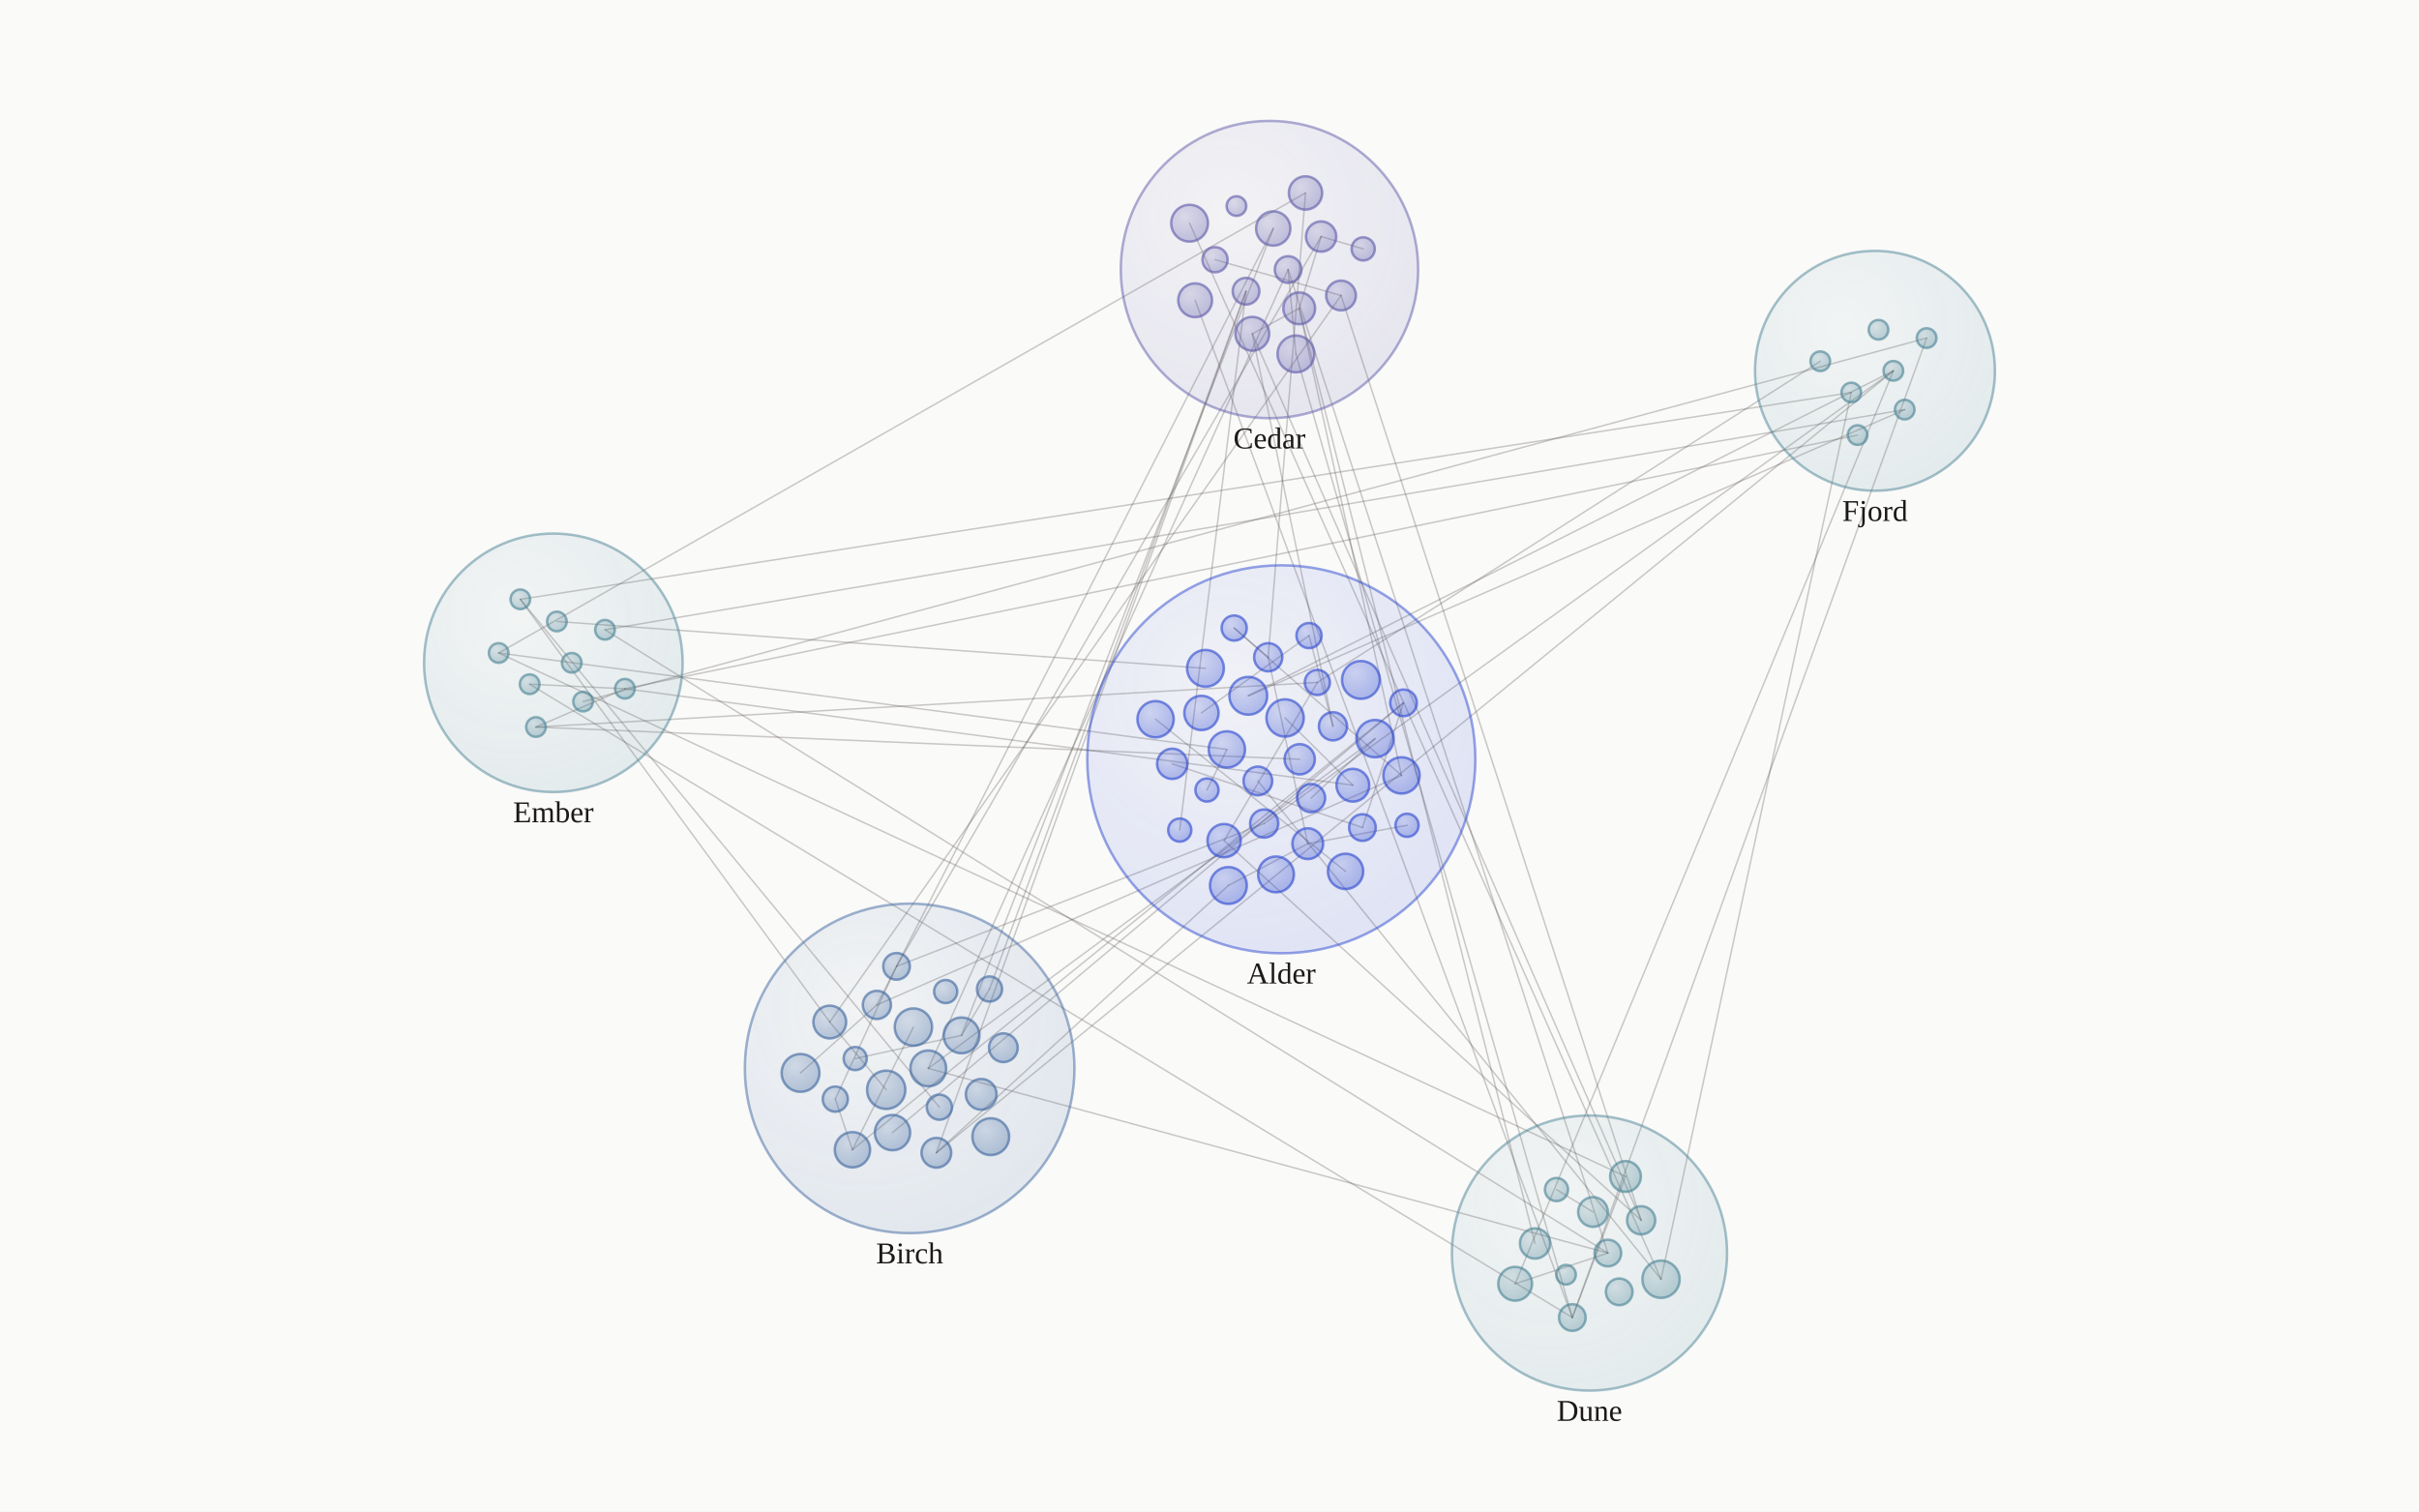
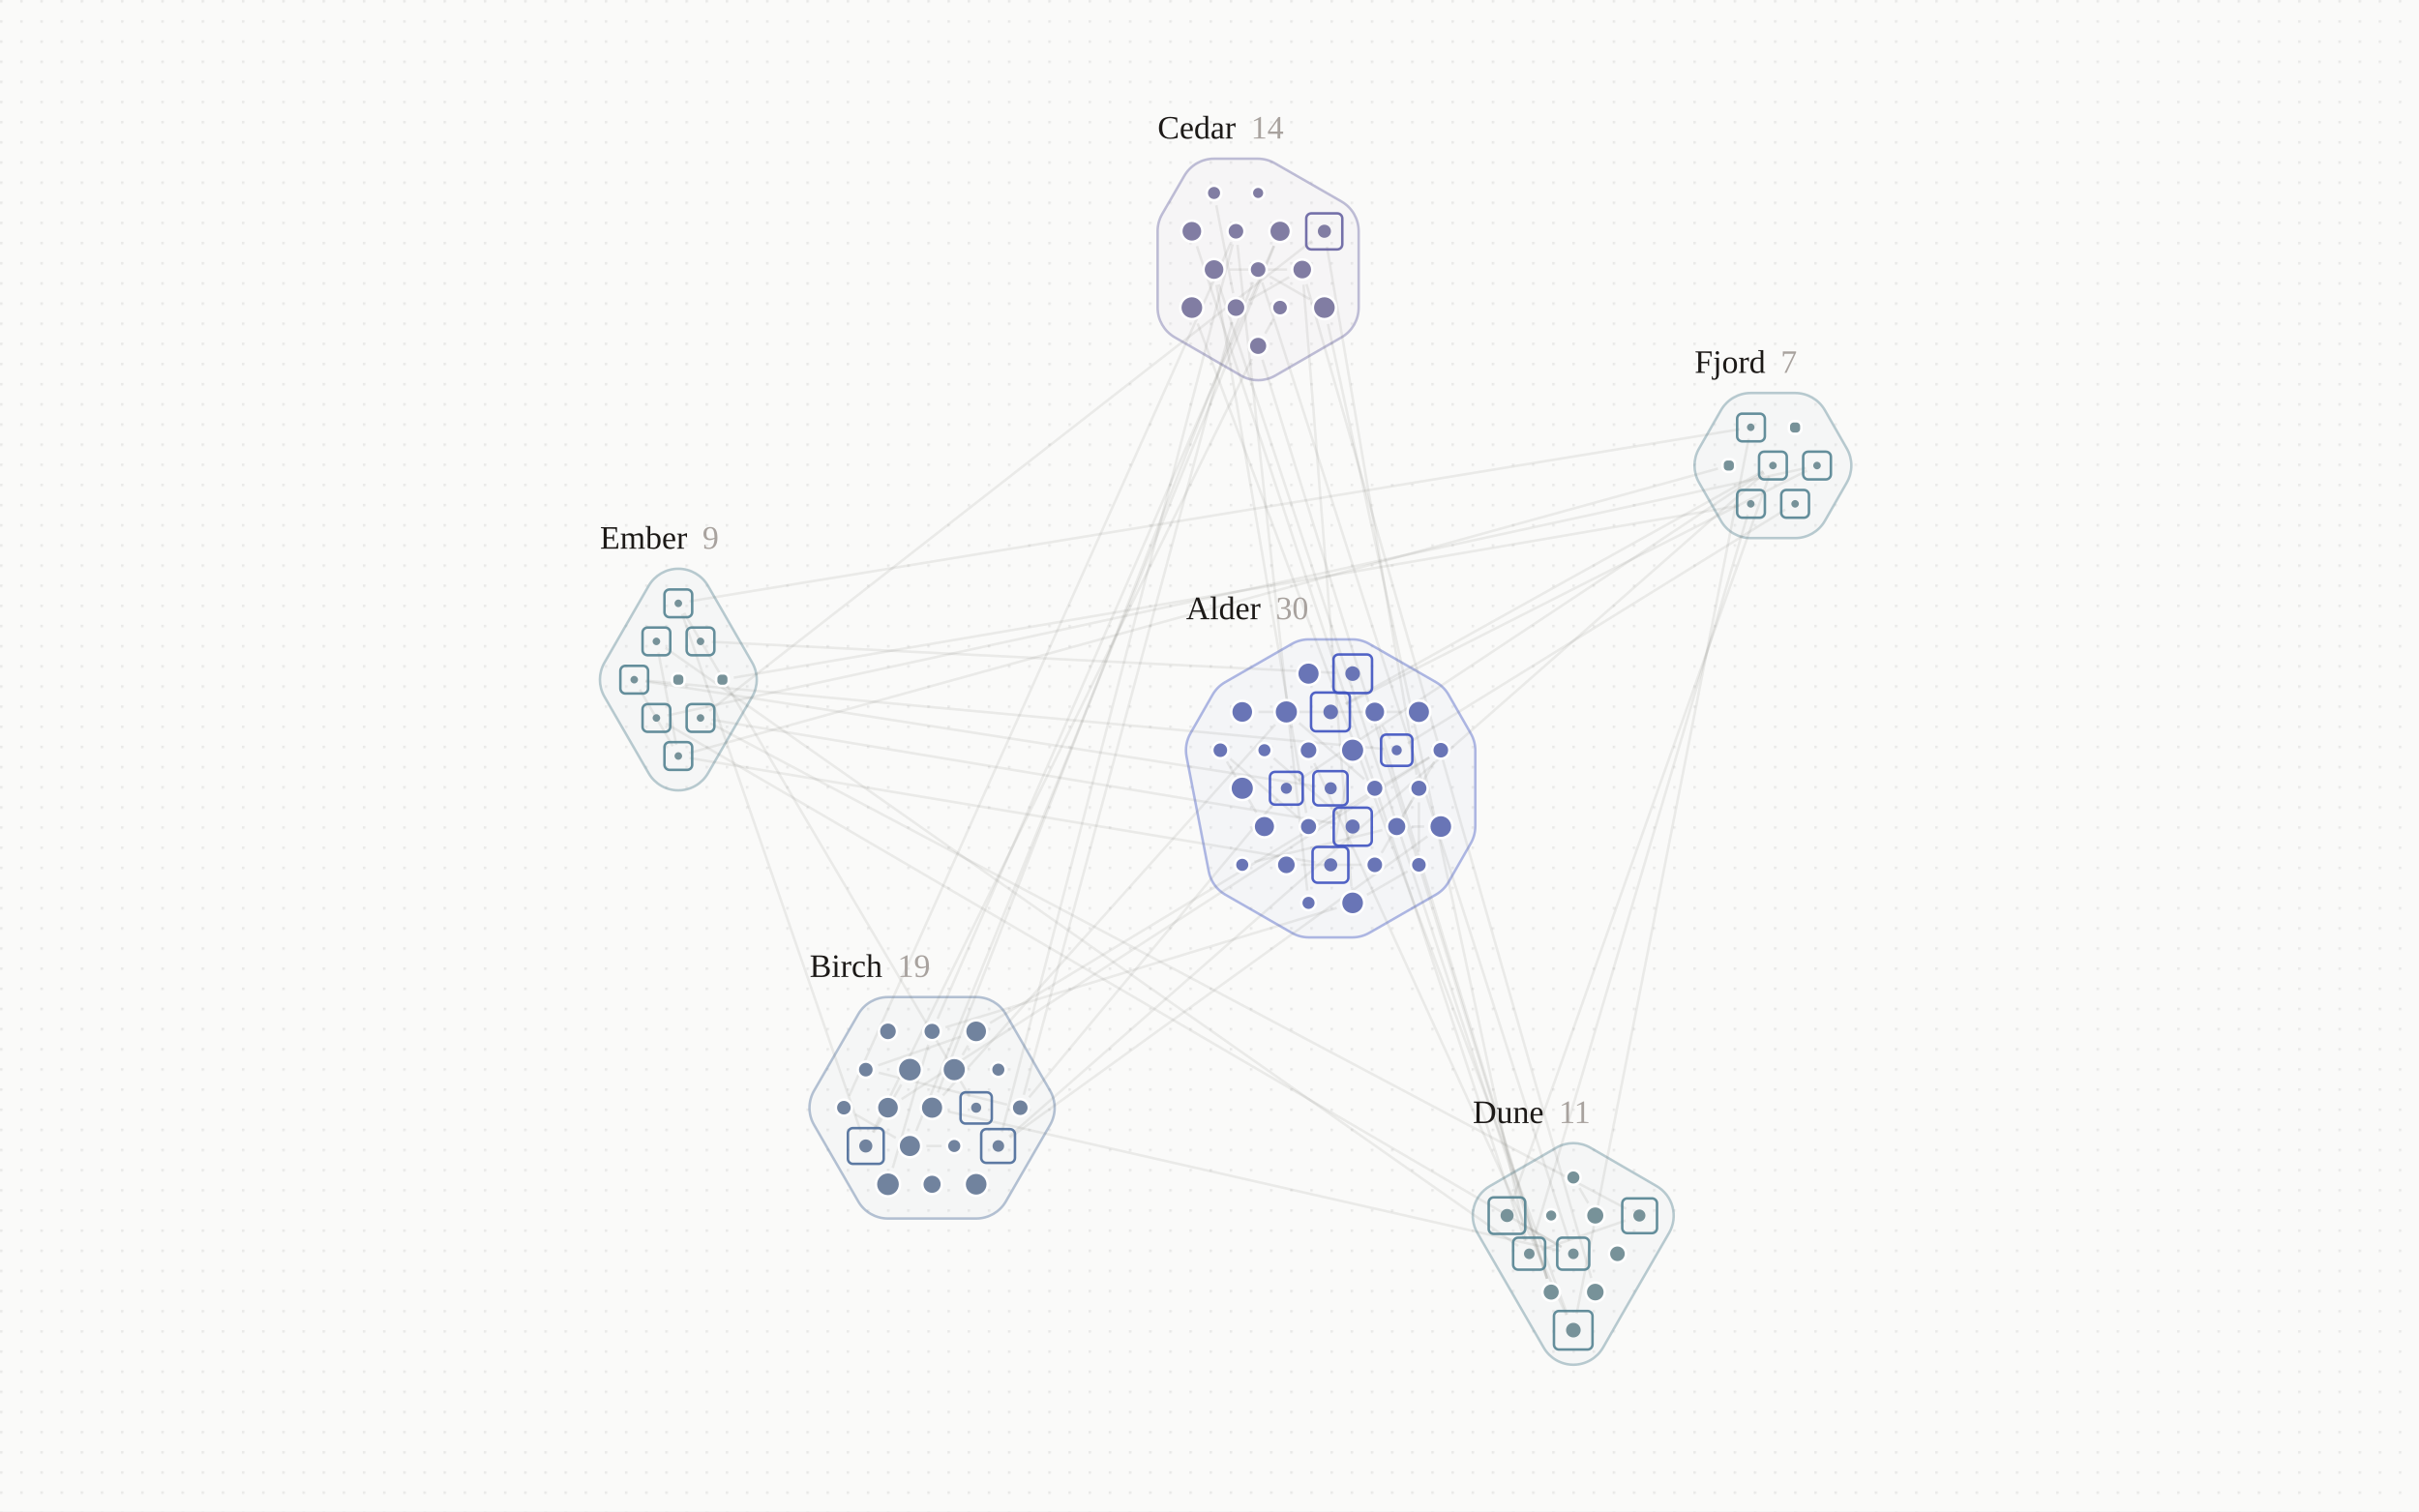
<svg xmlns="http://www.w3.org/2000/svg" width="960" height="600" viewBox="0 0 960 600">
  <defs>
-     <radialGradient id="group-dusk" cx="36%" cy="32%" r="70%">
-       <stop offset="0" stop-color="rgba(96, 92, 170, 0.045)" />
-       <stop offset="1" stop-color="rgba(96, 92, 170, 0.13)" />
-     </radialGradient>
-     <radialGradient id="member-dusk" cx="36%" cy="32%" r="70%">
-       <stop offset="0" stop-color="rgba(96, 92, 170, 0.16)" />
-       <stop offset="1" stop-color="rgba(96, 92, 170, 0.34)" />
-     </radialGradient>
-     <radialGradient id="group-ink" cx="36%" cy="32%" r="70%">
-       <stop offset="0" stop-color="rgba(47, 74, 208, 0.045)" />
-       <stop offset="1" stop-color="rgba(47, 74, 208, 0.13)" />
-     </radialGradient>
-     <radialGradient id="member-ink" cx="36%" cy="32%" r="70%">
-       <stop offset="0" stop-color="rgba(47, 74, 208, 0.16)" />
-       <stop offset="1" stop-color="rgba(47, 74, 208, 0.34)" />
-     </radialGradient>
-     <radialGradient id="group-mist" cx="36%" cy="32%" r="70%">
-       <stop offset="0" stop-color="rgba(76, 132, 150, 0.045)" />
-       <stop offset="1" stop-color="rgba(76, 132, 150, 0.13)" />
-     </radialGradient>
-     <radialGradient id="member-mist" cx="36%" cy="32%" r="70%">
-       <stop offset="0" stop-color="rgba(76, 132, 150, 0.16)" />
-       <stop offset="1" stop-color="rgba(76, 132, 150, 0.34)" />
-     </radialGradient>
-     <radialGradient id="group-steel" cx="36%" cy="32%" r="70%">
-       <stop offset="0" stop-color="rgba(64, 104, 160, 0.045)" />
-       <stop offset="1" stop-color="rgba(64, 104, 160, 0.13)" />
-     </radialGradient>
-     <radialGradient id="member-steel" cx="36%" cy="32%" r="70%">
-       <stop offset="0" stop-color="rgba(64, 104, 160, 0.16)" />
-       <stop offset="1" stop-color="rgba(64, 104, 160, 0.34)" />
-     </radialGradient>
+     <pattern id="grid" width="8" height="8" patternUnits="userSpaceOnUse">
+       <rect width="1" height="1" fill="rgba(28, 25, 23, 0.07)" />
+     </pattern>
  </defs>
  <rect width="960" height="600" fill="#fafaf9" />
-   <g fill="none" stroke="rgba(87, 83, 78, 0.3)" stroke-width="1" stroke-linecap="round">
-     <path d="M534 345.9 L458.6 285.5" stroke-width="0.6" />
-     <path d="M624 523 L764.6 134.2" stroke-width="0.6" />
-     <path d="M556.2 307.8 L515.6 122.4" stroke-width="0.6" />
-     <path d="M638.1 497.4 L601.3 509.6" stroke-width="0.6" />
-     <path d="M624 523 L645.1 467" stroke-width="0.6" />
-     <path d="M515.8 301.4 L212.7 288.6" stroke-width="0.6" />
-     <path d="M501.7 326.9 L355.8 383.6" stroke-width="0.6" />
-     <path d="M522.8 270.9 L722.4 143.4" stroke-width="0.6" />
-     <path d="M503.3 260.9 L489.8 249.3" stroke-width="0.6" />
-     <path d="M497 132.5 L651.3 484.4" stroke-width="0.6" />
-     <path d="M381.6 411 L505.3 90.7" stroke-width="0.6" />
-     <path d="M329.3 405.7 L206.5 237.9" stroke-width="0.6" />
-     <path d="M331.5 436.3 L338.3 456.4" stroke-width="0.6" />
-     <path d="M476.8 283 L519.5 252.3" stroke-width="0.6" />
-     <path d="M601.3 509.6 L751.4 147.2" stroke-width="0.6" />
-     <path d="M515.6 122.4 L524.3 93.9" stroke-width="0.6" />
-     <path d="M519 334.9 L503.3 260.9" stroke-width="0.6" />
-     <path d="M478.4 265.3 L221 246.7" stroke-width="0.6" />
-     <path d="M206.5 237.9 L734.7 155.8" stroke-width="0.6" />
-     <path d="M645.1 467 L197.9 259.2" stroke-width="0.6" />
-     <path d="M487.5 351.5 L371.6 457.6" stroke-width="0.6" />
-     <path d="M329.3 405.7 L532.2 117.3" stroke-width="0.6" />
-     <path d="M499.2 310 L659.2 507.8" stroke-width="0.6" />
-     <path d="M501.7 326.9 L751.4 147.2" stroke-width="0.6" />
-     <path d="M331.5 436.3 L355.8 383.6" stroke-width="0.6" />
-     <path d="M495.4 276.2 L755.9 162.6" stroke-width="0.6" />
-     <path d="M529 288.3 L497 132.5" stroke-width="0.6" />
-     <path d="M472.1 88.6 L659.2 507.8" stroke-width="0.6" />
-     <path d="M355.8 383.6 L524.3 93.9" stroke-width="0.6" />
-     <path d="M522.8 270.9 L212.7 288.6" stroke-width="0.6" />
-     <path d="M486.9 297.5 L479 313.6" stroke-width="0.6" />
-     <path d="M468.2 329.5 L494.5 115.6" stroke-width="0.6" />
-     <path d="M511.2 107 L514.3 140.5" stroke-width="0.6" />
-     <path d="M519 334.9 L487.5 351.5" stroke-width="0.6" />
-     <path d="M339.4 420.2 L381.6 411" stroke-width="0.6" />
-     <path d="M518.1 76.6 L197.9 259.2" stroke-width="0.6" />
-     <path d="M514.3 140.5 L624 523" stroke-width="0.6" />
-     <path d="M515.6 122.4 L497 132.5" stroke-width="0.6" />
-     <path d="M632.2 481.1 L617.7 472.2" stroke-width="0.6" />
-     <path d="M556.2 307.8 L348 398.9" stroke-width="0.6" />
-     <path d="M486.9 297.5 L197.9 259.2" stroke-width="0.6" />
-     <path d="M624 523 L210.2 271.6" stroke-width="0.6" />
-     <path d="M485.8 333.7 L651.3 484.4" stroke-width="0.6" />
-     <path d="M362.5 407.7 L338.3 456.4" stroke-width="0.6" />
-     <path d="M545.7 293.2 L368.4 424.1" stroke-width="0.6" />
-     <path d="M371.6 457.6 L494.5 115.6" stroke-width="0.6" />
-     <path d="M522.8 270.9 L485.8 333.7" stroke-width="0.6" />
-     <path d="M503.3 260.9 L518.1 76.6" stroke-width="0.6" />
-     <path d="M348 398.9 L317.7 425.9" stroke-width="0.6" />
-     <path d="M524.3 93.9 L541 98.8" stroke-width="0.6" />
-     <path d="M381.6 411 L392.7 392.6" stroke-width="0.6" />
-     <path d="M231.4 278.5 L764.6 134.2" stroke-width="0.6" />
-     <path d="M510 285 L536.9 311.7" stroke-width="0.6" />
-     <path d="M474.3 119.2 L624 523" stroke-width="0.6" />
-     <path d="M540.7 328.5 L465.2 303.2" stroke-width="0.6" />
-     <path d="M659.2 507.8 L734.7 155.8" stroke-width="0.6" />
-     <path d="M519 334.9 L558.4 327.6" stroke-width="0.6" />
-     <path d="M519.5 252.3 L529 288.3" stroke-width="0.6" />
-     <path d="M545.7 293.2 L520.3 316.8" stroke-width="0.6" />
-     <path d="M638.1 497.4 L240.1 250" stroke-width="0.6" />
-     <path d="M515.6 122.4 L609.2 493.6" stroke-width="0.6" />
-     <path d="M348 398.9 L505.3 90.7" stroke-width="0.6" />
-     <path d="M240.1 250 L755.9 162.6" stroke-width="0.6" />
-     <path d="M557 279 L338.3 456.4" stroke-width="0.6" />
-     <path d="M532.2 117.3 L651.3 484.4" stroke-width="0.6" />
-     <path d="M371.6 457.6 L751.4 147.2" stroke-width="0.6" />
-     <path d="M392.7 392.6 L494.5 115.6" stroke-width="0.6" />
-     <path d="M556.2 307.8 L489.8 249.3" stroke-width="0.6" />
-     <path d="M368.4 424.1 L511.2 107" stroke-width="0.6" />
-     <path d="M495.4 276.2 L751.4 147.2" stroke-width="0.6" />
-     <path d="M372.8 439.5 L206.5 237.9" stroke-width="0.6" />
-     <path d="M536.9 311.7 L248 273.4" stroke-width="0.6" />
-     <path d="M248 273.4 L737.2 172.7" stroke-width="0.6" />
-     <path d="M368.4 424.1 L638.1 497.4" stroke-width="0.6" />
-     <path d="M212.7 288.6 L248 273.4" stroke-width="0.6" />
-     <path d="M482.2 103.1 L532.2 117.3" stroke-width="0.6" />
-     <path d="M540.7 328.5 L557 279" stroke-width="0.6" />
-     <path d="M210.2 271.6 L248 273.4" stroke-width="0.6" />
-     <path d="M557 279 L354.2 449.6" stroke-width="0.6" />
-     <path d="M511.2 107 L638.1 497.4" stroke-width="0.6" />
-     <path d="M351.7 432.6 L329.3 405.7" stroke-width="0.6" />
+   <rect width="960" height="600" fill="url(#grid)" />
+   <path d="M470.9 300.4 A13.6 13.6 0 0 1 472.5 291 L481.2 275.8 A13.6 13.6 0 0 1 486.2 270.8 L512.5 255.7 A13.6 13.6 0 0 1 519.3 253.8 L536.8 253.8 A13.6 13.6 0 0 1 543.6 255.7 L569.9 270.8 A13.6 13.6 0 0 1 574.9 275.8 L583.6 291 A13.6 13.6 0 0 1 585.5 297.8 L585.5 328.1 A13.6 13.6 0 0 1 583.6 334.9 L574.9 350.1 A13.6 13.6 0 0 1 569.9 355.1 L543.6 370.2 A13.6 13.6 0 0 1 536.8 372.1 L519.3 372.1 A13.6 13.6 0 0 1 512.5 370.2 L486.2 355.1 A13.6 13.6 0 0 1 479.7 345.9Z" fill="rgba(62, 83, 192, 0.03)" stroke="rgba(62, 83, 192, 0.4)" stroke-width="1" />
+   <path d="M323.1 446.6 A13.6 13.6 0 0 1 323.1 432.9 L340.6 402.6 A13.6 13.6 0 0 1 352.4 395.8 L387.4 395.8 A13.6 13.6 0 0 1 399.2 402.6 L416.7 432.9 A13.6 13.6 0 0 1 416.7 446.6 L399.2 476.9 A13.6 13.6 0 0 1 387.4 483.7 L352.4 483.7 A13.6 13.6 0 0 1 340.6 476.9Z" fill="rgba(76, 108, 153, 0.03)" stroke="rgba(76, 108, 153, 0.4)" stroke-width="1" />
+   <path d="M459.4 91.8 A13.6 13.6 0 0 1 461.2 85 L470 69.8 A13.6 13.6 0 0 1 481.8 63 L499.3 63 A13.6 13.6 0 0 1 506.1 64.9 L532.4 80 A13.6 13.6 0 0 1 539.2 91.8 L539.2 122.1 A13.6 13.6 0 0 1 532.4 133.9 L506.1 149.1 A13.6 13.6 0 0 1 492.5 149.1 L466.2 133.9 A13.6 13.6 0 0 1 459.4 122.1Z" fill="rgba(102, 98, 161, 0.03)" stroke="rgba(102, 98, 161, 0.4)" stroke-width="1" />
+   <path d="M586.3 489.4 A13.6 13.6 0 0 1 591.3 470.8 L617.6 455.6 A13.6 13.6 0 0 1 631.2 455.6 L657.4 470.8 A13.6 13.6 0 0 1 662.4 489.4 L644.9 519.7 A13.6 13.6 0 0 1 644.9 519.7 L636.2 534.9 A13.6 13.6 0 0 1 612.6 534.9Z" fill="rgba(85, 131, 145, 0.03)" stroke="rgba(85, 131, 145, 0.4)" stroke-width="1" />
+   <path d="M239.9 276.6 A13.6 13.6 0 0 1 239.9 263 L257.4 232.6 A13.6 13.6 0 0 1 281 232.6 L298.5 263 A13.6 13.6 0 0 1 298.5 276.6 L281 306.9 A13.6 13.6 0 0 1 257.4 306.9Z" fill="rgba(85, 131, 145, 0.03)" stroke="rgba(85, 131, 145, 0.4)" stroke-width="1" />
+   <path d="M674.3 191.6 A13.6 13.6 0 0 1 674.3 178 L683 162.8 A13.6 13.6 0 0 1 694.8 156 L712.4 156 A13.6 13.6 0 0 1 724.2 162.8 L732.9 178 A13.6 13.6 0 0 1 732.9 191.6 L724.2 206.8 A13.6 13.6 0 0 1 712.4 213.6 L694.8 213.6 A13.6 13.6 0 0 1 683 206.8Z" fill="rgba(85, 131, 145, 0.03)" stroke="rgba(85, 131, 145, 0.4)" stroke-width="1" />
+   <g fill="none" stroke="rgba(112, 108, 104, 0.12)" stroke-width="1">
+     <path d="M499.4 282.6 L556.5 282.6" />
+     <path d="M608.4 492.6 L693.6 204.3" />
+     <path d="M536.3 351.9 L517.3 113" />
+     <path d="M619.7 495 L603.5 485.7" />
+     <path d="M611.9 496 L645.1 484.5" />
+     <path d="M522.3 312.1 L256.1 270.5" />
+     <path d="M507 317.2 L408.4 435.6" />
+     <path d="M558.7 295.1 L708.5 202.3" />
+     <path d="M563.1 318.5 L563.1 338.1" />
+     <path d="M483.7 112.9 L613.9 507.6" />
+     <path d="M363.6 448.9 L505.7 97.6" />
+     <path d="M341.6 449.1 L270.7 243.7" />
+     <path d="M348.5 422.9 L381.3 411.5" />
+     <path d="M498.6 322.6 L486.9 302.3" />
+     <path d="M600.2 476.7 L702.1 189" />
+     <path d="M511.6 110 L495.6 119.2" />
+     <path d="M557.3 323 L560.3 317.7" />
+     <path d="M530.2 267.1 L282.5 254.8" />
+     <path d="M273.6 238.7 L690.4 170.4" />
+     <path d="M645.4 479.8 L281.9 287.1" />
+     <path d="M566.5 332 L400.8 451.6" />
+     <path d="M346.3 449.4 L496.8 142.5" />
+     <path d="M521.6 302.9 L621.6 522" />
+     <path d="M515.1 309.9 L699.9 187.3" />
+     <path d="M348.7 425.8 L399.7 438.5" />
+     <path d="M534.1 279.6 L717.1 186.8" />
+     <path d="M518.4 322.7 L482.8 113.1" />
+     <path d="M475.3 128.4 L622 521.8" />
+     <path d="M406.3 434.6 L489 127.8" />
+     <path d="M549.2 297.3 L256.2 270.2" />
+     <path d="M531.9 323.8 L505.5 301" />
+     <path d="M518.8 353.5 L491.1 97.2" />
+     <path d="M503.9 109.7 L519.8 118.8" />
+     <path d="M560.2 328.1 L565.2 328.1" />
+     <path d="M373.7 454.9 L367.6 454.9" />
+     <path d="M520.7 95.6 L281.5 282.2" />
+     <path d="M527 128.6 L605.7 492.5" />
+     <path d="M510.8 107 L488 107" />
+     <path d="M630.3 477.6 L626.8 471.6" />
+     <path d="M530.5 360.4 L375.2 407.8" />
+     <path d="M530.4 327 L282.4 285.7" />
+     <path d="M602.5 494.6 L264.1 257.2" />
+     <path d="M547.4 288.5 L614 507.6" />
+     <path d="M382 418.8 L384.2 415" />
+     <path d="M506.1 287.6 L374.2 434.9" />
+     <path d="M397.6 449.4 L489.2 97" />
+     <path d="M551.7 293.3 L548.6 288" />
+     <path d="M562.2 307.5 L526.6 97.9" />
+     <path d="M368.4 414.7 L354.3 463.6" />
+     <path d="M489.4 116.4 L482.7 81.5" />
+     <path d="M355.5 451.7 L339.4 442.3" />
+     <path d="M291.2 269 L690.4 200.7" />
+     <path d="M535.5 304.3 L529.2 337.3" />
+     <path d="M475 97.7 L605.2 492.6" />
+     <path d="M540.2 343.3 L516.3 343.3" />
+     <path d="M625.7 521.5 L694 174.1" />
+     <path d="M548.6 329.5 L497.8 342.1" />
+     <path d="M488.2 301.2 L515.1 324.5" />
+     <path d="M515.6 287 L541.4 309.3" />
+     <path d="M619.7 495 L264.3 287.2" />
+     <path d="M518.5 112.8 L631.5 507.3" />
+     <path d="M372.1 404.4 L505.5 97.6" />
+     <path d="M264.8 284 L716.7 185.8" />
+     <path d="M567.2 300.6 L392.9 406.1" />
+     <path d="M501 142.8 L614 507.6" />
+     <path d="M400.5 451.1 L700.2 187.8" />
+     <path d="M337 435 L488.3 96.7" />
+     <path d="M542.5 355.2 L558.6 345.9" />
+     <path d="M372.2 433.7 L497.3 112" />
+     <path d="M533.9 279.3 L699.7 187" />
+     <path d="M384.8 435.3 L271.5 243.3" />
+     <path d="M522 342.3 L273.6 300.9" />
+     <path d="M273.5 298.9 L681.8 186" />
+     <path d="M376.2 441.2 L619.1 496.5" />
+     <path d="M253.9 273.7 L267 296.2" />
+     <path d="M505.4 126.6 L502.1 132.4" />
+     <path d="M548.3 338.6 L569.2 302.4" />
+     <path d="M261.3 259 L268.4 295.7" />
+     <path d="M567.3 300.7 L357.8 436.3" />
+     <path d="M500.9 112.1 L622.7 492.6" />
+     <path d="M357.7 430.5 L346.7 449.6" />
  </g>
-   <circle cx="508.5" cy="301.4" r="77" fill="url(#group-ink)" stroke="rgba(47, 74, 208, 0.5)" stroke-width="1" />
-   <circle cx="361" cy="424.1" r="65.4" fill="url(#group-steel)" stroke="rgba(64, 104, 160, 0.5)" stroke-width="1" />
-   <circle cx="503.8" cy="107" r="59" fill="url(#group-dusk)" stroke="rgba(96, 92, 170, 0.5)" stroke-width="1" />
-   <circle cx="630.8" cy="497.4" r="54.6" fill="url(#group-mist)" stroke="rgba(76, 132, 150, 0.5)" stroke-width="1" />
-   <circle cx="219.6" cy="263.1" r="51.3" fill="url(#group-mist)" stroke="rgba(76, 132, 150, 0.5)" stroke-width="1" />
-   <circle cx="744.1" cy="147.2" r="47.6" fill="url(#group-mist)" stroke="rgba(76, 132, 150, 0.5)" stroke-width="1" />
-   <circle cx="515.8" cy="301.4" r="6" fill="url(#member-ink)" stroke="rgba(47, 74, 208, 0.62)" stroke-width="1" />
-   <circle cx="499.2" cy="310" r="5.7" fill="url(#member-ink)" stroke="rgba(47, 74, 208, 0.62)" stroke-width="1" />
-   <circle cx="510" cy="285" r="7.4" fill="url(#member-ink)" stroke="rgba(47, 74, 208, 0.62)" stroke-width="1" />
-   <circle cx="520.3" cy="316.8" r="5.6" fill="url(#member-ink)" stroke="rgba(47, 74, 208, 0.62)" stroke-width="1" />
-   <circle cx="486.9" cy="297.5" r="7.2" fill="url(#member-ink)" stroke="rgba(47, 74, 208, 0.62)" stroke-width="1" />
-   <circle cx="529" cy="288.3" r="5.6" fill="url(#member-ink)" stroke="rgba(47, 74, 208, 0.62)" stroke-width="1" />
-   <circle cx="501.7" cy="326.9" r="5.6" fill="url(#member-ink)" stroke="rgba(47, 74, 208, 0.62)" stroke-width="1" />
-   <circle cx="495.4" cy="276.2" r="7.5" fill="url(#member-ink)" stroke="rgba(47, 74, 208, 0.62)" stroke-width="1" />
-   <circle cx="536.9" cy="311.7" r="6.5" fill="url(#member-ink)" stroke="rgba(47, 74, 208, 0.62)" stroke-width="1" />
-   <circle cx="479" cy="313.6" r="4.6" fill="url(#member-ink)" stroke="rgba(47, 74, 208, 0.62)" stroke-width="1" />
-   <circle cx="522.8" cy="270.9" r="5" fill="url(#member-ink)" stroke="rgba(47, 74, 208, 0.62)" stroke-width="1" />
-   <circle cx="519" cy="334.9" r="6.1" fill="url(#member-ink)" stroke="rgba(47, 74, 208, 0.62)" stroke-width="1" />
-   <circle cx="476.8" cy="283" r="6.8" fill="url(#member-ink)" stroke="rgba(47, 74, 208, 0.62)" stroke-width="1" />
-   <circle cx="545.7" cy="293.2" r="7.4" fill="url(#member-ink)" stroke="rgba(47, 74, 208, 0.62)" stroke-width="1" />
-   <circle cx="485.8" cy="333.7" r="6.6" fill="url(#member-ink)" stroke="rgba(47, 74, 208, 0.62)" stroke-width="1" />
-   <circle cx="503.3" cy="260.9" r="5.6" fill="url(#member-ink)" stroke="rgba(47, 74, 208, 0.62)" stroke-width="1" />
-   <circle cx="540.7" cy="328.5" r="5.3" fill="url(#member-ink)" stroke="rgba(47, 74, 208, 0.62)" stroke-width="1" />
-   <circle cx="465.2" cy="303.2" r="6" fill="url(#member-ink)" stroke="rgba(47, 74, 208, 0.62)" stroke-width="1" />
-   <circle cx="540.1" cy="269.9" r="7.5" fill="url(#member-ink)" stroke="rgba(47, 74, 208, 0.62)" stroke-width="1" />
-   <circle cx="506.4" cy="347.1" r="7.1" fill="url(#member-ink)" stroke="rgba(47, 74, 208, 0.62)" stroke-width="1" />
-   <circle cx="478.4" cy="265.3" r="7.3" fill="url(#member-ink)" stroke="rgba(47, 74, 208, 0.62)" stroke-width="1" />
-   <circle cx="556.2" cy="307.8" r="7.2" fill="url(#member-ink)" stroke="rgba(47, 74, 208, 0.62)" stroke-width="1" />
-   <circle cx="468.2" cy="329.5" r="4.6" fill="url(#member-ink)" stroke="rgba(47, 74, 208, 0.62)" stroke-width="1" />
-   <circle cx="519.5" cy="252.3" r="5" fill="url(#member-ink)" stroke="rgba(47, 74, 208, 0.62)" stroke-width="1" />
-   <circle cx="534" cy="345.9" r="7" fill="url(#member-ink)" stroke="rgba(47, 74, 208, 0.62)" stroke-width="1" />
-   <circle cx="458.6" cy="285.5" r="7.2" fill="url(#member-ink)" stroke="rgba(47, 74, 208, 0.62)" stroke-width="1" />
-   <circle cx="557" cy="279" r="5.3" fill="url(#member-ink)" stroke="rgba(47, 74, 208, 0.62)" stroke-width="1" />
-   <circle cx="487.5" cy="351.5" r="7.3" fill="url(#member-ink)" stroke="rgba(47, 74, 208, 0.62)" stroke-width="1" />
-   <circle cx="489.8" cy="249.3" r="5" fill="url(#member-ink)" stroke="rgba(47, 74, 208, 0.62)" stroke-width="1" />
-   <circle cx="558.4" cy="327.6" r="4.6" fill="url(#member-ink)" stroke="rgba(47, 74, 208, 0.62)" stroke-width="1" />
-   <circle cx="368.4" cy="424.1" r="7.1" fill="url(#member-steel)" stroke="rgba(64, 104, 160, 0.62)" stroke-width="1" />
-   <circle cx="351.7" cy="432.6" r="7.6" fill="url(#member-steel)" stroke="rgba(64, 104, 160, 0.62)" stroke-width="1" />
-   <circle cx="362.5" cy="407.7" r="7.4" fill="url(#member-steel)" stroke="rgba(64, 104, 160, 0.62)" stroke-width="1" />
-   <circle cx="372.8" cy="439.5" r="5" fill="url(#member-steel)" stroke="rgba(64, 104, 160, 0.62)" stroke-width="1" />
-   <circle cx="339.4" cy="420.2" r="4.6" fill="url(#member-steel)" stroke="rgba(64, 104, 160, 0.62)" stroke-width="1" />
-   <circle cx="381.6" cy="411" r="7.1" fill="url(#member-steel)" stroke="rgba(64, 104, 160, 0.62)" stroke-width="1" />
-   <circle cx="354.2" cy="449.6" r="7" fill="url(#member-steel)" stroke="rgba(64, 104, 160, 0.62)" stroke-width="1" />
-   <circle cx="348" cy="398.9" r="5.6" fill="url(#member-steel)" stroke="rgba(64, 104, 160, 0.62)" stroke-width="1" />
-   <circle cx="389.4" cy="434.4" r="6.1" fill="url(#member-steel)" stroke="rgba(64, 104, 160, 0.62)" stroke-width="1" />
-   <circle cx="331.5" cy="436.3" r="5" fill="url(#member-steel)" stroke="rgba(64, 104, 160, 0.62)" stroke-width="1" />
-   <circle cx="375.3" cy="393.6" r="4.6" fill="url(#member-steel)" stroke="rgba(64, 104, 160, 0.62)" stroke-width="1" />
-   <circle cx="371.6" cy="457.6" r="5.9" fill="url(#member-steel)" stroke="rgba(64, 104, 160, 0.62)" stroke-width="1" />
-   <circle cx="329.3" cy="405.7" r="6.5" fill="url(#member-steel)" stroke="rgba(64, 104, 160, 0.62)" stroke-width="1" />
-   <circle cx="398.2" cy="415.9" r="5.7" fill="url(#member-steel)" stroke="rgba(64, 104, 160, 0.62)" stroke-width="1" />
-   <circle cx="338.3" cy="456.4" r="7" fill="url(#member-steel)" stroke="rgba(64, 104, 160, 0.62)" stroke-width="1" />
-   <circle cx="355.8" cy="383.6" r="5.3" fill="url(#member-steel)" stroke="rgba(64, 104, 160, 0.62)" stroke-width="1" />
-   <circle cx="393.2" cy="451.2" r="7.3" fill="url(#member-steel)" stroke="rgba(64, 104, 160, 0.62)" stroke-width="1" />
-   <circle cx="317.7" cy="425.9" r="7.5" fill="url(#member-steel)" stroke="rgba(64, 104, 160, 0.62)" stroke-width="1" />
-   <circle cx="392.7" cy="392.6" r="5" fill="url(#member-steel)" stroke="rgba(64, 104, 160, 0.62)" stroke-width="1" />
-   <circle cx="511.2" cy="107" r="5.3" fill="url(#member-dusk)" stroke="rgba(96, 92, 170, 0.62)" stroke-width="1" />
-   <circle cx="494.5" cy="115.6" r="5.3" fill="url(#member-dusk)" stroke="rgba(96, 92, 170, 0.62)" stroke-width="1" />
-   <circle cx="505.3" cy="90.7" r="6.8" fill="url(#member-dusk)" stroke="rgba(96, 92, 170, 0.62)" stroke-width="1" />
-   <circle cx="515.6" cy="122.4" r="6.3" fill="url(#member-dusk)" stroke="rgba(96, 92, 170, 0.62)" stroke-width="1" />
-   <circle cx="482.2" cy="103.1" r="5" fill="url(#member-dusk)" stroke="rgba(96, 92, 170, 0.62)" stroke-width="1" />
-   <circle cx="524.3" cy="93.9" r="6" fill="url(#member-dusk)" stroke="rgba(96, 92, 170, 0.62)" stroke-width="1" />
-   <circle cx="497" cy="132.5" r="6.7" fill="url(#member-dusk)" stroke="rgba(96, 92, 170, 0.62)" stroke-width="1" />
-   <circle cx="490.7" cy="81.8" r="3.9" fill="url(#member-dusk)" stroke="rgba(96, 92, 170, 0.62)" stroke-width="1" />
-   <circle cx="532.2" cy="117.3" r="5.9" fill="url(#member-dusk)" stroke="rgba(96, 92, 170, 0.62)" stroke-width="1" />
-   <circle cx="474.3" cy="119.2" r="6.7" fill="url(#member-dusk)" stroke="rgba(96, 92, 170, 0.62)" stroke-width="1" />
-   <circle cx="518.1" cy="76.6" r="6.6" fill="url(#member-dusk)" stroke="rgba(96, 92, 170, 0.62)" stroke-width="1" />
-   <circle cx="514.3" cy="140.5" r="7.3" fill="url(#member-dusk)" stroke="rgba(96, 92, 170, 0.62)" stroke-width="1" />
-   <circle cx="472.1" cy="88.6" r="7.3" fill="url(#member-dusk)" stroke="rgba(96, 92, 170, 0.62)" stroke-width="1" />
-   <circle cx="541" cy="98.8" r="4.6" fill="url(#member-dusk)" stroke="rgba(96, 92, 170, 0.62)" stroke-width="1" />
-   <circle cx="638.1" cy="497.4" r="5.3" fill="url(#member-mist)" stroke="rgba(76, 132, 150, 0.62)" stroke-width="1" />
-   <circle cx="621.5" cy="506" r="3.9" fill="url(#member-mist)" stroke="rgba(76, 132, 150, 0.62)" stroke-width="1" />
-   <circle cx="632.2" cy="481.1" r="5.9" fill="url(#member-mist)" stroke="rgba(76, 132, 150, 0.62)" stroke-width="1" />
-   <circle cx="642.6" cy="512.8" r="5.3" fill="url(#member-mist)" stroke="rgba(76, 132, 150, 0.62)" stroke-width="1" />
-   <circle cx="609.2" cy="493.6" r="6" fill="url(#member-mist)" stroke="rgba(76, 132, 150, 0.62)" stroke-width="1" />
-   <circle cx="651.3" cy="484.4" r="5.6" fill="url(#member-mist)" stroke="rgba(76, 132, 150, 0.62)" stroke-width="1" />
-   <circle cx="624" cy="523" r="5.3" fill="url(#member-mist)" stroke="rgba(76, 132, 150, 0.62)" stroke-width="1" />
-   <circle cx="617.7" cy="472.2" r="4.6" fill="url(#member-mist)" stroke="rgba(76, 132, 150, 0.62)" stroke-width="1" />
-   <circle cx="659.2" cy="507.8" r="7.4" fill="url(#member-mist)" stroke="rgba(76, 132, 150, 0.62)" stroke-width="1" />
-   <circle cx="601.3" cy="509.6" r="6.7" fill="url(#member-mist)" stroke="rgba(76, 132, 150, 0.62)" stroke-width="1" />
-   <circle cx="645.1" cy="467" r="6.1" fill="url(#member-mist)" stroke="rgba(76, 132, 150, 0.62)" stroke-width="1" />
-   <circle cx="226.9" cy="263.1" r="3.9" fill="url(#member-mist)" stroke="rgba(76, 132, 150, 0.62)" stroke-width="1" />
-   <circle cx="210.2" cy="271.6" r="3.9" fill="url(#member-mist)" stroke="rgba(76, 132, 150, 0.62)" stroke-width="1" />
-   <circle cx="221" cy="246.7" r="3.9" fill="url(#member-mist)" stroke="rgba(76, 132, 150, 0.62)" stroke-width="1" />
-   <circle cx="231.4" cy="278.5" r="3.9" fill="url(#member-mist)" stroke="rgba(76, 132, 150, 0.62)" stroke-width="1" />
-   <circle cx="197.9" cy="259.2" r="3.9" fill="url(#member-mist)" stroke="rgba(76, 132, 150, 0.62)" stroke-width="1" />
-   <circle cx="240.1" cy="250" r="3.9" fill="url(#member-mist)" stroke="rgba(76, 132, 150, 0.62)" stroke-width="1" />
-   <circle cx="212.7" cy="288.6" r="3.9" fill="url(#member-mist)" stroke="rgba(76, 132, 150, 0.62)" stroke-width="1" />
-   <circle cx="206.5" cy="237.9" r="3.9" fill="url(#member-mist)" stroke="rgba(76, 132, 150, 0.62)" stroke-width="1" />
-   <circle cx="248" cy="273.4" r="3.9" fill="url(#member-mist)" stroke="rgba(76, 132, 150, 0.62)" stroke-width="1" />
-   <circle cx="751.4" cy="147.2" r="3.9" fill="url(#member-mist)" stroke="rgba(76, 132, 150, 0.62)" stroke-width="1" />
-   <circle cx="734.7" cy="155.8" r="3.9" fill="url(#member-mist)" stroke="rgba(76, 132, 150, 0.62)" stroke-width="1" />
-   <circle cx="745.5" cy="130.9" r="3.9" fill="url(#member-mist)" stroke="rgba(76, 132, 150, 0.62)" stroke-width="1" />
-   <circle cx="755.9" cy="162.6" r="3.9" fill="url(#member-mist)" stroke="rgba(76, 132, 150, 0.62)" stroke-width="1" />
-   <circle cx="722.4" cy="143.4" r="3.9" fill="url(#member-mist)" stroke="rgba(76, 132, 150, 0.62)" stroke-width="1" />
-   <circle cx="764.6" cy="134.2" r="3.9" fill="url(#member-mist)" stroke="rgba(76, 132, 150, 0.62)" stroke-width="1" />
-   <circle cx="737.2" cy="172.7" r="3.9" fill="url(#member-mist)" stroke="rgba(76, 132, 150, 0.62)" stroke-width="1" />
-   <text x="508.5" y="390.4" text-anchor="middle" font-size="12" font-weight="500" fill="#1c1917">Alder</text>
-   <text x="361" y="501.5" text-anchor="middle" font-size="12" font-weight="500" fill="#1c1917">Birch</text>
-   <text x="503.8" y="178" text-anchor="middle" font-size="12" font-weight="500" fill="#1c1917">Cedar</text>
-   <text x="630.8" y="564" text-anchor="middle" font-size="12" font-weight="500" fill="#1c1917">Dune</text>
-   <text x="219.6" y="326.4" text-anchor="middle" font-size="12" font-weight="500" fill="#1c1917">Ember</text>
-   <text x="744.1" y="206.8" text-anchor="middle" font-size="12" font-weight="500" fill="#1c1917">Fjord</text>
+   <rect x="521.2" y="306.1" width="13.6" height="13.6" rx="2" fill="none" stroke="rgba(62, 83, 192, 0.9)" stroke-width="1" />
+   <circle cx="528.1" cy="312.9" r="2.4" fill="#6975b6" />
+   <circle cx="519.3" cy="297.8" r="3.6" fill="#6975b6" stroke="#ffffff" stroke-width="1" />
+   <circle cx="536.8" cy="297.8" r="4.7" fill="#6975b6" stroke="#ffffff" stroke-width="1" />
+   <circle cx="545.6" cy="312.9" r="3.5" fill="#6975b6" stroke="#ffffff" stroke-width="1" />
+   <rect x="529.3" y="320.6" width="15.1" height="15.1" rx="2" fill="none" stroke="rgba(62, 83, 192, 0.9)" stroke-width="1" />
+   <circle cx="536.8" cy="328.1" r="2.8" fill="#6975b6" />
+   <circle cx="519.3" cy="328.1" r="3.5" fill="#6975b6" stroke="#ffffff" stroke-width="1" />
+   <rect x="504" y="306.4" width="13" height="13" rx="2" fill="none" stroke="rgba(62, 83, 192, 0.9)" stroke-width="1" />
+   <circle cx="510.5" cy="312.9" r="2.2" fill="#6975b6" />
+   <rect x="520.3" y="274.9" width="15.4" height="15.4" rx="2" fill="none" stroke="rgba(62, 83, 192, 0.9)" stroke-width="1" />
+   <circle cx="528.1" cy="282.6" r="2.9" fill="#6975b6" />
+   <rect x="520.9" y="336.2" width="14.2" height="14.2" rx="2" fill="none" stroke="rgba(62, 83, 192, 0.9)" stroke-width="1" />
+   <circle cx="528.1" cy="343.3" r="2.6" fill="#6975b6" />
+   <circle cx="501.8" cy="297.8" r="2.9" fill="#6975b6" stroke="#ffffff" stroke-width="1" />
+   <rect x="548.1" y="291.6" width="12.4" height="12.4" rx="2" fill="none" stroke="rgba(62, 83, 192, 0.9)" stroke-width="1" />
+   <circle cx="554.3" cy="297.8" r="2" fill="#6975b6" />
+   <circle cx="554.3" cy="328.1" r="3.9" fill="#6975b6" stroke="#ffffff" stroke-width="1" />
+   <circle cx="501.8" cy="328.1" r="4.3" fill="#6975b6" stroke="#ffffff" stroke-width="1" />
+   <circle cx="510.5" cy="282.6" r="4.7" fill="#6975b6" stroke="#ffffff" stroke-width="1" />
+   <circle cx="545.6" cy="282.6" r="4.2" fill="#6975b6" stroke="#ffffff" stroke-width="1" />
+   <circle cx="563.1" cy="312.9" r="3.5" fill="#6975b6" stroke="#ffffff" stroke-width="1" />
+   <circle cx="545.6" cy="343.3" r="3.4" fill="#6975b6" stroke="#ffffff" stroke-width="1" />
+   <circle cx="510.5" cy="343.3" r="3.8" fill="#6975b6" stroke="#ffffff" stroke-width="1" />
+   <circle cx="493" cy="312.9" r="4.7" fill="#6975b6" stroke="#ffffff" stroke-width="1" />
+   <circle cx="519.3" cy="267.4" r="4.5" fill="#6975b6" stroke="#ffffff" stroke-width="1" />
+   <rect x="529.2" y="259.8" width="15.3" height="15.3" rx="2" fill="none" stroke="rgba(62, 83, 192, 0.9)" stroke-width="1" />
+   <circle cx="536.8" cy="267.4" r="2.9" fill="#6975b6" />
+   <circle cx="536.8" cy="358.4" r="4.6" fill="#6975b6" stroke="#ffffff" stroke-width="1" />
+   <circle cx="519.3" cy="358.4" r="2.9" fill="#6975b6" stroke="#ffffff" stroke-width="1" />
+   <circle cx="484.3" cy="297.8" r="3.2" fill="#6975b6" stroke="#ffffff" stroke-width="1" />
+   <circle cx="493" cy="282.6" r="4.4" fill="#6975b6" stroke="#ffffff" stroke-width="1" />
+   <circle cx="563.1" cy="282.6" r="4.5" fill="#6975b6" stroke="#ffffff" stroke-width="1" />
+   <circle cx="571.8" cy="297.8" r="3.4" fill="#6975b6" stroke="#ffffff" stroke-width="1" />
+   <circle cx="571.8" cy="328.1" r="4.6" fill="#6975b6" stroke="#ffffff" stroke-width="1" />
+   <circle cx="563.1" cy="343.3" r="3.2" fill="#6975b6" stroke="#ffffff" stroke-width="1" />
+   <circle cx="493" cy="343.3" r="2.9" fill="#6975b6" stroke="#ffffff" stroke-width="1" />
+   <circle cx="369.9" cy="439.7" r="4.5" fill="#71839e" stroke="#ffffff" stroke-width="1" />
+   <circle cx="361.1" cy="424.6" r="4.8" fill="#71839e" stroke="#ffffff" stroke-width="1" />
+   <circle cx="378.7" cy="424.6" r="4.7" fill="#71839e" stroke="#ffffff" stroke-width="1" />
+   <rect x="381.2" y="433.6" width="12.4" height="12.4" rx="2" fill="none" stroke="rgba(76, 108, 153, 0.9)" stroke-width="1" />
+   <circle cx="387.4" cy="439.7" r="2" fill="#71839e" />
+   <circle cx="378.7" cy="454.9" r="2.9" fill="#71839e" stroke="#ffffff" stroke-width="1" />
+   <circle cx="361.1" cy="454.9" r="4.5" fill="#71839e" stroke="#ffffff" stroke-width="1" />
+   <circle cx="352.4" cy="439.7" r="4.4" fill="#71839e" stroke="#ffffff" stroke-width="1" />
+   <circle cx="369.9" cy="409.4" r="3.5" fill="#71839e" stroke="#ffffff" stroke-width="1" />
+   <circle cx="369.9" cy="470.1" r="3.9" fill="#71839e" stroke="#ffffff" stroke-width="1" />
+   <circle cx="343.6" cy="424.6" r="3.2" fill="#71839e" stroke="#ffffff" stroke-width="1" />
+   <circle cx="396.2" cy="424.6" r="2.9" fill="#71839e" stroke="#ffffff" stroke-width="1" />
+   <rect x="389.4" y="448.2" width="13.4" height="13.4" rx="2" fill="none" stroke="rgba(76, 108, 153, 0.9)" stroke-width="1" />
+   <circle cx="396.2" cy="454.9" r="2.3" fill="#71839e" />
+   <rect x="336.5" y="447.8" width="14.2" height="14.2" rx="2" fill="none" stroke="rgba(76, 108, 153, 0.9)" stroke-width="1" />
+   <circle cx="343.6" cy="454.9" r="2.6" fill="#71839e" />
+   <circle cx="352.4" cy="409.4" r="3.6" fill="#71839e" stroke="#ffffff" stroke-width="1" />
+   <circle cx="387.4" cy="409.4" r="4.4" fill="#71839e" stroke="#ffffff" stroke-width="1" />
+   <circle cx="404.9" cy="439.7" r="3.4" fill="#71839e" stroke="#ffffff" stroke-width="1" />
+   <circle cx="387.4" cy="470.1" r="4.6" fill="#71839e" stroke="#ffffff" stroke-width="1" />
+   <circle cx="352.4" cy="470.1" r="4.8" fill="#71839e" stroke="#ffffff" stroke-width="1" />
+   <circle cx="334.9" cy="439.7" r="3.2" fill="#71839e" stroke="#ffffff" stroke-width="1" />
+   <circle cx="499.3" cy="107" r="3.4" fill="#817da3" stroke="#ffffff" stroke-width="1" />
+   <circle cx="490.5" cy="91.8" r="3.4" fill="#817da3" stroke="#ffffff" stroke-width="1" />
+   <circle cx="508" cy="91.8" r="4.3" fill="#817da3" stroke="#ffffff" stroke-width="1" />
+   <circle cx="516.8" cy="107" r="4" fill="#817da3" stroke="#ffffff" stroke-width="1" />
+   <circle cx="508" cy="122.1" r="3.2" fill="#817da3" stroke="#ffffff" stroke-width="1" />
+   <circle cx="490.5" cy="122.1" r="3.8" fill="#817da3" stroke="#ffffff" stroke-width="1" />
+   <circle cx="481.8" cy="107" r="4.2" fill="#817da3" stroke="#ffffff" stroke-width="1" />
+   <circle cx="499.3" cy="76.6" r="2.5" fill="#817da3" stroke="#ffffff" stroke-width="1" />
+   <circle cx="499.3" cy="137.3" r="3.7" fill="#817da3" stroke="#ffffff" stroke-width="1" />
+   <circle cx="473" cy="91.8" r="4.2" fill="#817da3" stroke="#ffffff" stroke-width="1" />
+   <rect x="518.4" y="84.7" width="14.3" height="14.3" rx="2" fill="none" stroke="rgba(102, 98, 161, 0.9)" stroke-width="1" />
+   <circle cx="525.6" cy="91.8" r="2.6" fill="#817da3" />
+   <circle cx="525.6" cy="122.1" r="4.6" fill="#817da3" stroke="#ffffff" stroke-width="1" />
+   <circle cx="473" cy="122.1" r="4.6" fill="#817da3" stroke="#ffffff" stroke-width="1" />
+   <circle cx="481.8" cy="76.6" r="2.9" fill="#817da3" stroke="#ffffff" stroke-width="1" />
+   <rect x="618" y="491.3" width="12.7" height="12.7" rx="2" fill="none" stroke="rgba(85, 131, 145, 0.9)" stroke-width="1" />
+   <circle cx="624.4" cy="497.7" r="2.1" fill="#779299" />
+   <circle cx="615.6" cy="482.5" r="2.5" fill="#779299" stroke="#ffffff" stroke-width="1" />
+   <circle cx="633.1" cy="482.5" r="3.7" fill="#779299" stroke="#ffffff" stroke-width="1" />
+   <circle cx="641.9" cy="497.7" r="3.4" fill="#779299" stroke="#ffffff" stroke-width="1" />
+   <circle cx="633.1" cy="512.9" r="3.8" fill="#779299" stroke="#ffffff" stroke-width="1" />
+   <circle cx="615.6" cy="512.9" r="3.5" fill="#779299" stroke="#ffffff" stroke-width="1" />
+   <rect x="600.5" y="491.3" width="12.7" height="12.7" rx="2" fill="none" stroke="rgba(85, 131, 145, 0.9)" stroke-width="1" />
+   <circle cx="606.9" cy="497.7" r="2.1" fill="#779299" />
+   <circle cx="624.4" cy="467.4" r="2.9" fill="#779299" stroke="#ffffff" stroke-width="1" />
+   <rect x="616.7" y="520.4" width="15.3" height="15.3" rx="2" fill="none" stroke="rgba(85, 131, 145, 0.9)" stroke-width="1" />
+   <circle cx="624.4" cy="528" r="2.9" fill="#779299" />
+   <rect x="590.8" y="475.3" width="14.5" height="14.5" rx="2" fill="none" stroke="rgba(85, 131, 145, 0.9)" stroke-width="1" />
+   <circle cx="598.1" cy="482.5" r="2.6" fill="#779299" />
+   <rect x="643.8" y="475.7" width="13.8" height="13.8" rx="2" fill="none" stroke="rgba(85, 131, 145, 0.9)" stroke-width="1" />
+   <circle cx="650.6" cy="482.5" r="2.4" fill="#779299" />
+   <rect x="266.7" y="267.3" width="5" height="5" rx="2" fill="#779299" stroke="#ffffff" stroke-width="1" />
+   <rect x="255" y="249.1" width="11" height="11" rx="2" fill="none" stroke="rgba(85, 131, 145, 0.9)" stroke-width="1" />
+   <circle cx="260.5" cy="254.6" r="1.5" fill="#779299" />
+   <rect x="272.5" y="249.1" width="11" height="11" rx="2" fill="none" stroke="rgba(85, 131, 145, 0.9)" stroke-width="1" />
+   <circle cx="278" cy="254.6" r="1.5" fill="#779299" />
+   <rect x="284.2" y="267.3" width="5" height="5" rx="2" fill="#779299" stroke="#ffffff" stroke-width="1" />
+   <rect x="272.5" y="279.5" width="11" height="11" rx="2" fill="none" stroke="rgba(85, 131, 145, 0.9)" stroke-width="1" />
+   <circle cx="278" cy="285" r="1.5" fill="#779299" />
+   <rect x="255" y="279.5" width="11" height="11" rx="2" fill="none" stroke="rgba(85, 131, 145, 0.9)" stroke-width="1" />
+   <circle cx="260.5" cy="285" r="1.5" fill="#779299" />
+   <rect x="246.2" y="264.3" width="11" height="11" rx="2" fill="none" stroke="rgba(85, 131, 145, 0.9)" stroke-width="1" />
+   <circle cx="251.7" cy="269.8" r="1.5" fill="#779299" />
+   <rect x="263.7" y="234" width="11" height="11" rx="2" fill="none" stroke="rgba(85, 131, 145, 0.9)" stroke-width="1" />
+   <circle cx="269.2" cy="239.5" r="1.5" fill="#779299" />
+   <rect x="263.7" y="294.6" width="11" height="11" rx="2" fill="none" stroke="rgba(85, 131, 145, 0.9)" stroke-width="1" />
+   <circle cx="269.2" cy="300.1" r="1.5" fill="#779299" />
+   <rect x="698.1" y="179.3" width="11" height="11" rx="2" fill="none" stroke="rgba(85, 131, 145, 0.9)" stroke-width="1" />
+   <circle cx="703.6" cy="184.8" r="1.5" fill="#779299" />
+   <rect x="689.4" y="164.2" width="11" height="11" rx="2" fill="none" stroke="rgba(85, 131, 145, 0.9)" stroke-width="1" />
+   <circle cx="694.8" cy="169.6" r="1.5" fill="#779299" />
+   <rect x="709.9" y="167.2" width="5" height="5" rx="2" fill="#779299" stroke="#ffffff" stroke-width="1" />
+   <rect x="715.6" y="179.3" width="11" height="11" rx="2" fill="none" stroke="rgba(85, 131, 145, 0.9)" stroke-width="1" />
+   <circle cx="721.1" cy="184.8" r="1.5" fill="#779299" />
+   <rect x="706.9" y="194.5" width="11" height="11" rx="2" fill="none" stroke="rgba(85, 131, 145, 0.9)" stroke-width="1" />
+   <circle cx="712.4" cy="200" r="1.5" fill="#779299" />
+   <rect x="689.4" y="194.5" width="11" height="11" rx="2" fill="none" stroke="rgba(85, 131, 145, 0.9)" stroke-width="1" />
+   <circle cx="694.8" cy="200" r="1.5" fill="#779299" />
+   <rect x="683.6" y="182.3" width="5" height="5" rx="2" fill="#779299" stroke="#ffffff" stroke-width="1" />
+   <text x="470.7" y="245.8" font-size="13" font-weight="500" fill="#1c1917" style="font-variant-numeric: tabular-nums">Alder<tspan dx="6" fill="#a8a29e">30</tspan>
+   </text>
+   <text x="321.3" y="387.8" font-size="13" font-weight="500" fill="#1c1917" style="font-variant-numeric: tabular-nums">Birch<tspan dx="6" fill="#a8a29e">19</tspan>
+   </text>
+   <text x="459.4" y="55" font-size="13" font-weight="500" fill="#1c1917" style="font-variant-numeric: tabular-nums">Cedar<tspan dx="6" fill="#a8a29e">14</tspan>
+   </text>
+   <text x="584.5" y="445.8" font-size="13" font-weight="500" fill="#1c1917" style="font-variant-numeric: tabular-nums">Dune<tspan dx="6" fill="#a8a29e">11</tspan>
+   </text>
+   <text x="238.1" y="217.8" font-size="13" font-weight="500" fill="#1c1917" style="font-variant-numeric: tabular-nums">Ember<tspan dx="6" fill="#a8a29e">9</tspan>
+   </text>
+   <text x="672.5" y="148" font-size="13" font-weight="500" fill="#1c1917" style="font-variant-numeric: tabular-nums">Fjord<tspan dx="6" fill="#a8a29e">7</tspan>
+   </text>
</svg>
